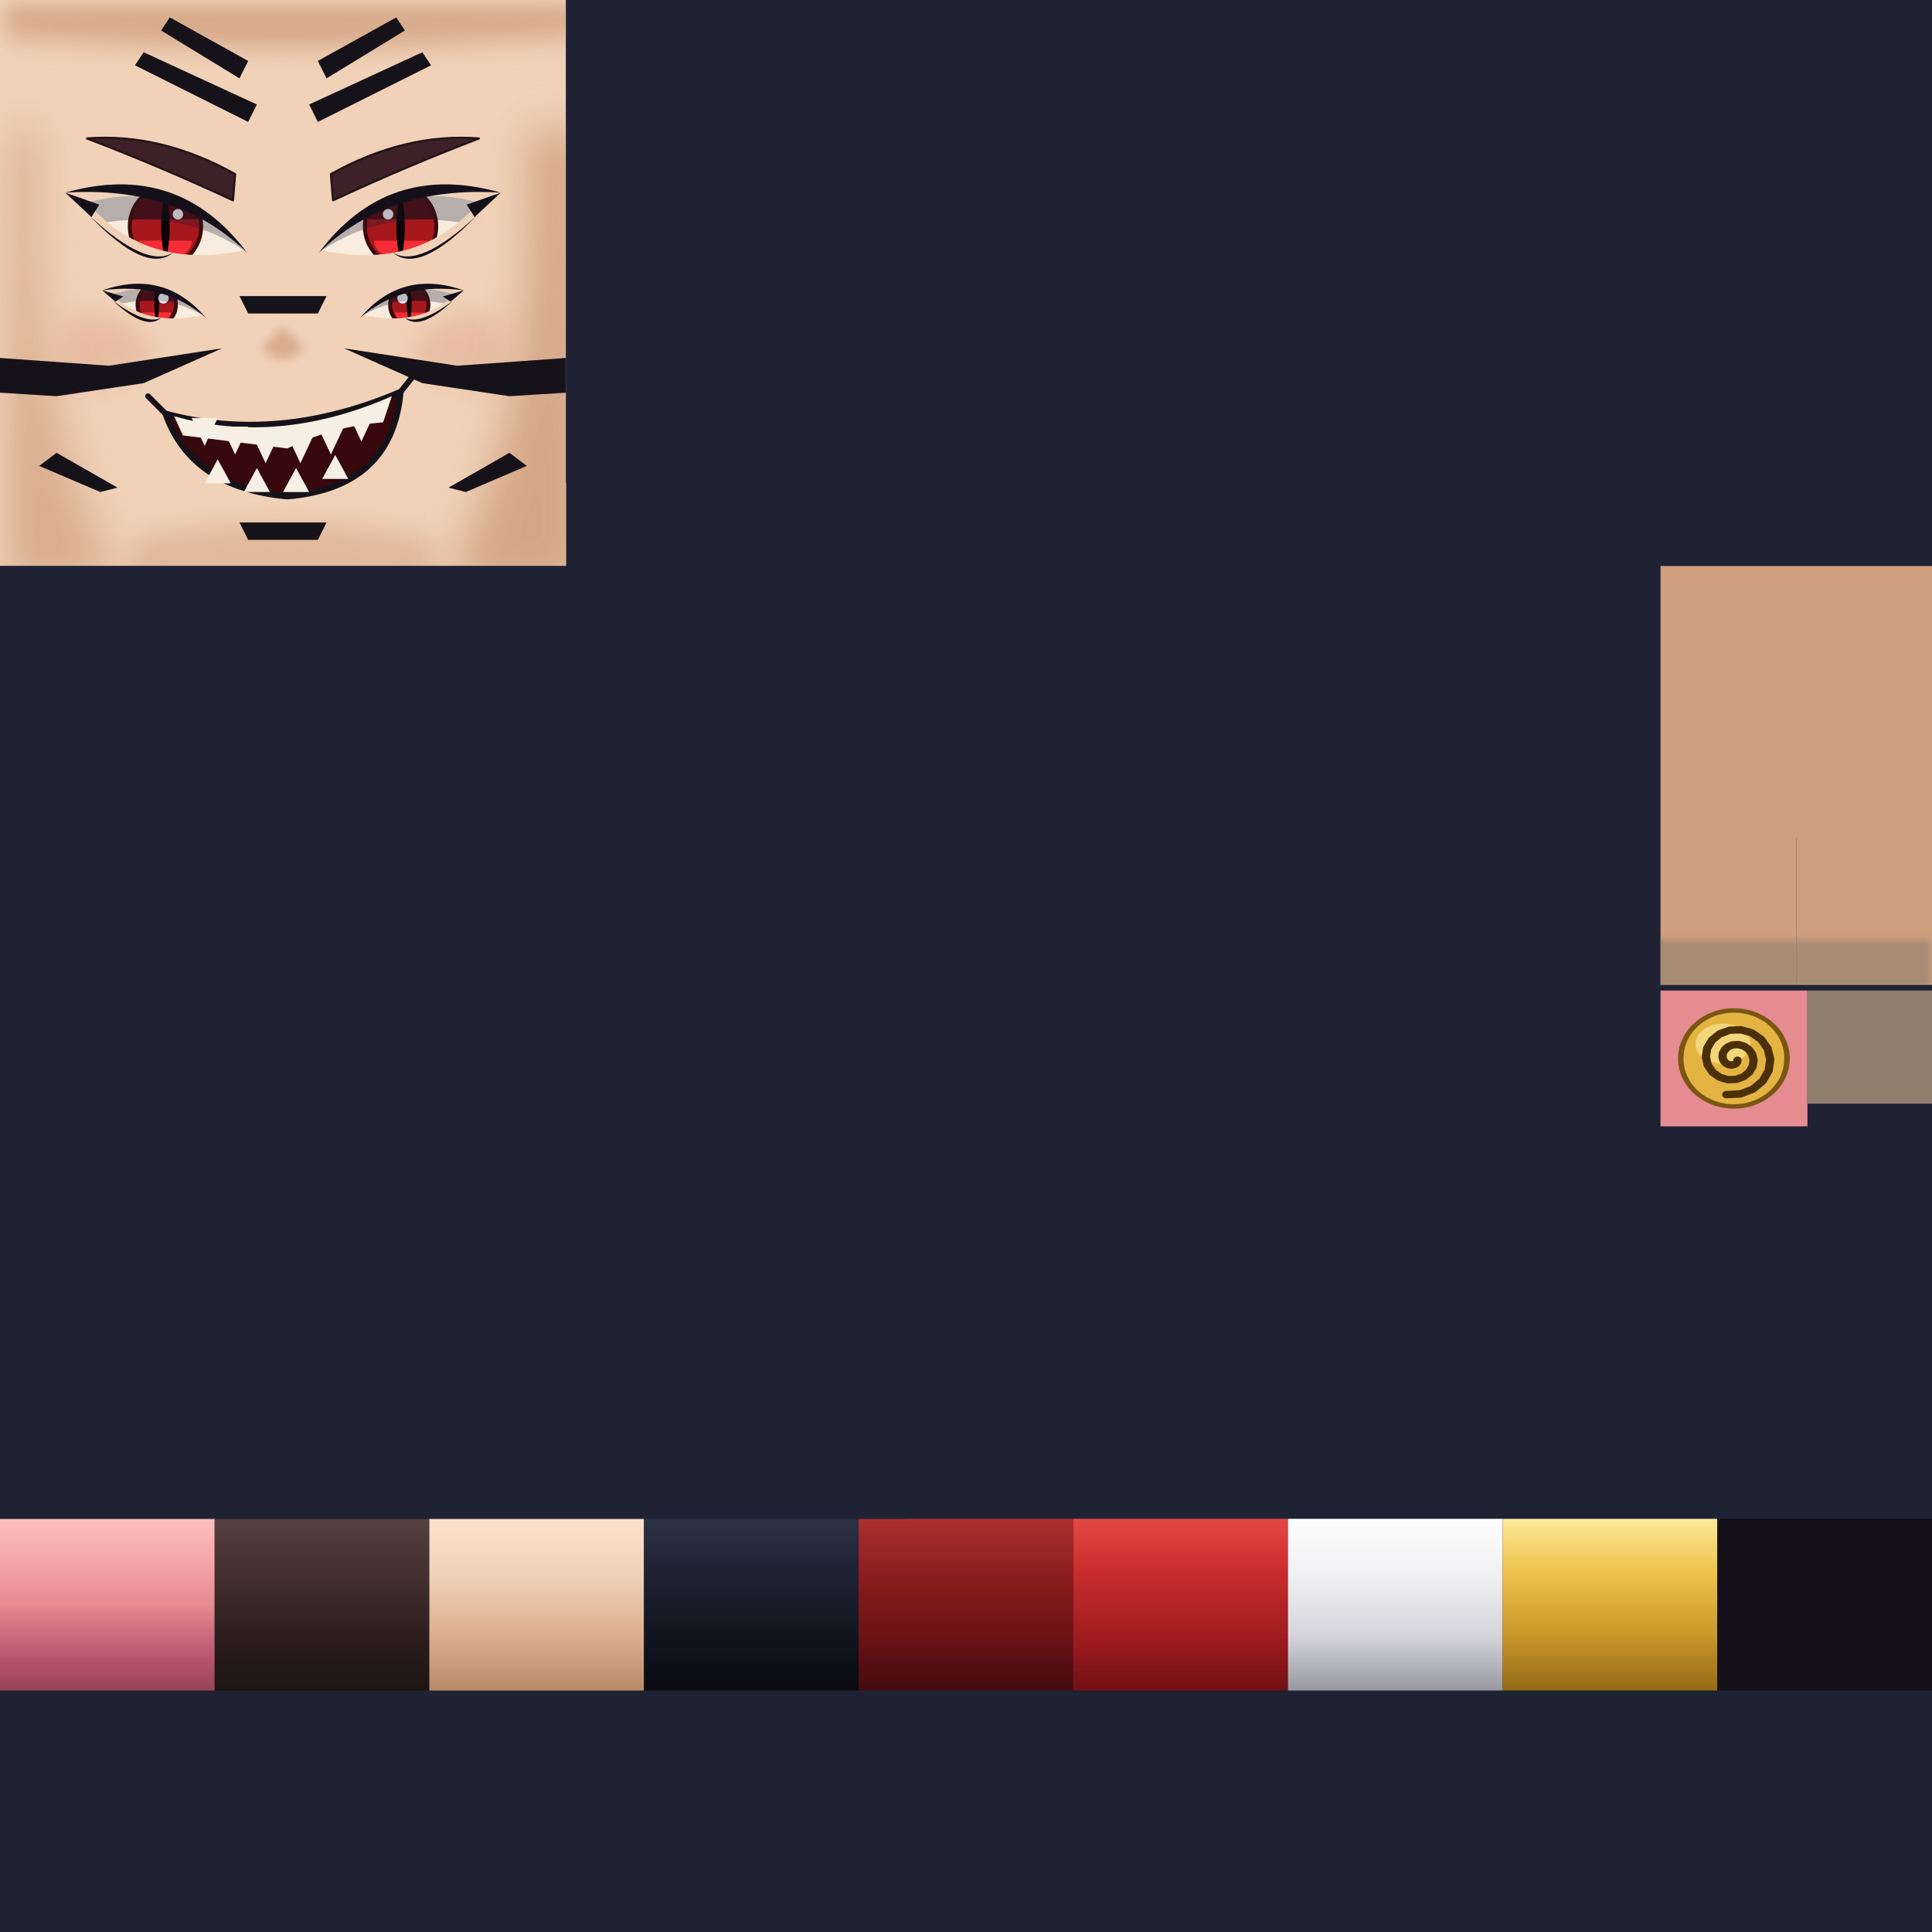
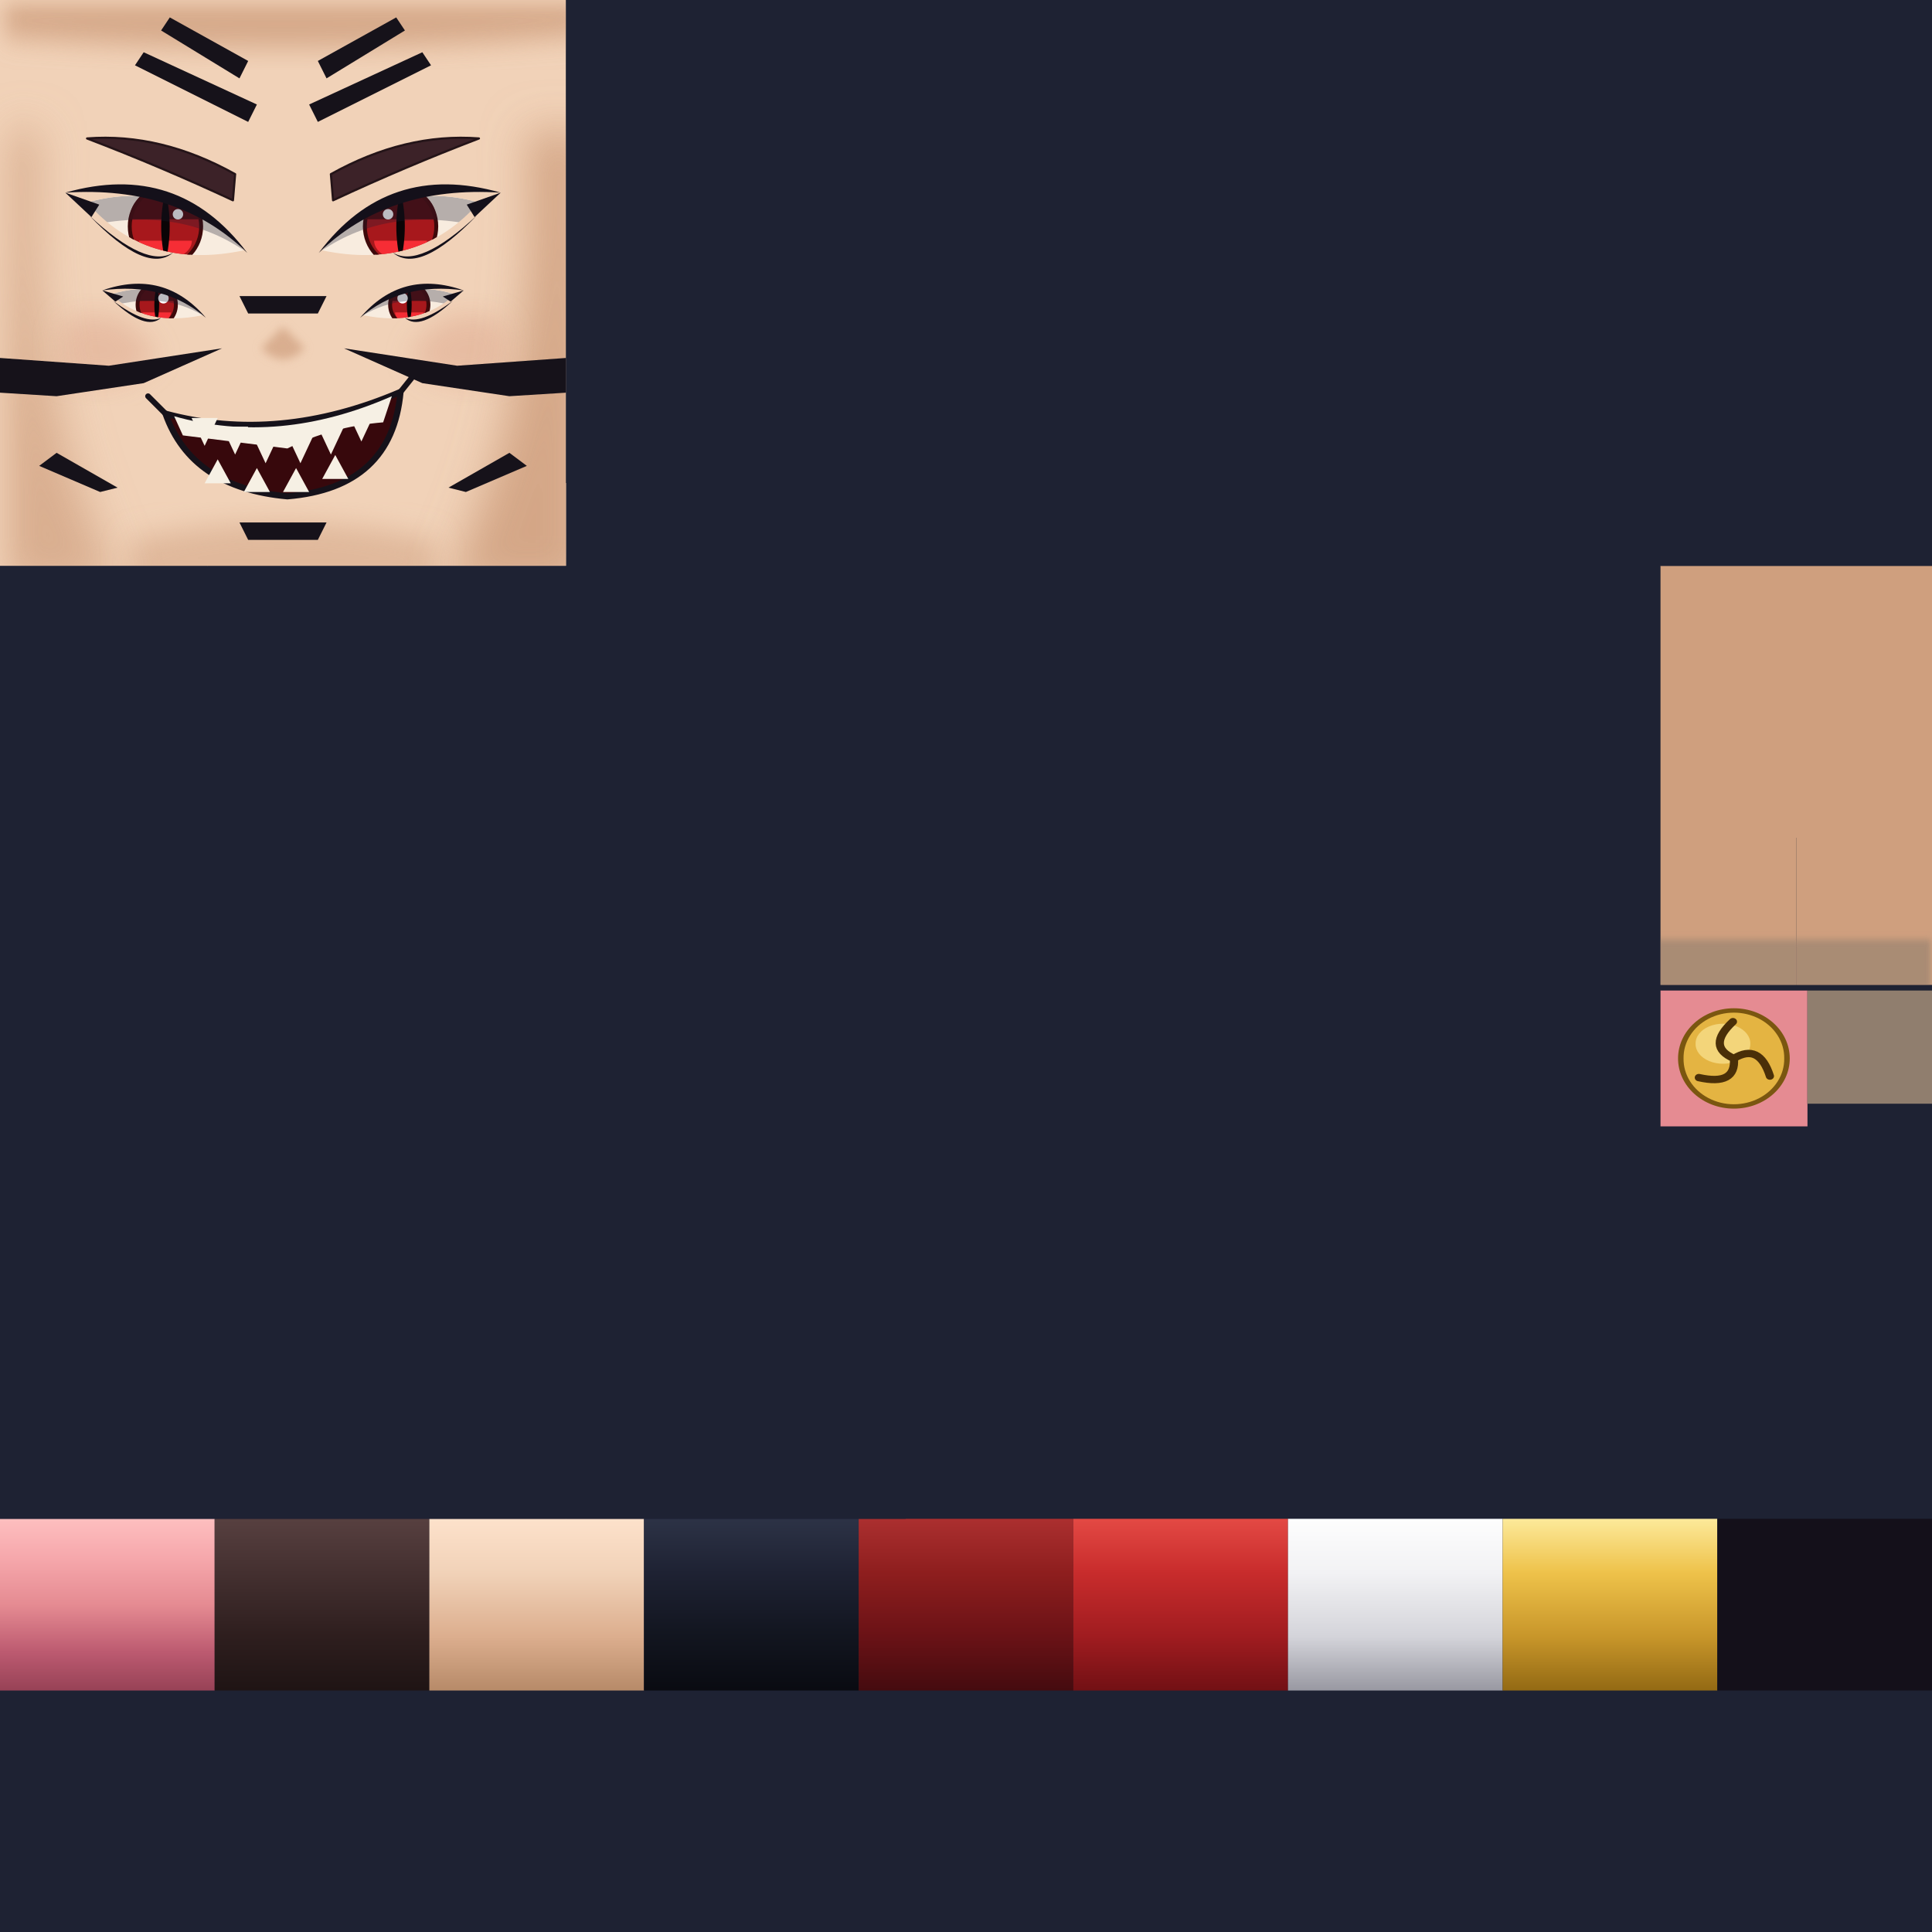
<svg xmlns="http://www.w3.org/2000/svg" width="1024" height="1024" viewBox="0 0 1024 1024">
  <defs>
    <filter id="b1" x="-30%" y="-30%" width="160%" height="160%">
      <feGaussianBlur stdDeviation="1" />
    </filter>
    <filter id="b2" x="-30%" y="-30%" width="160%" height="160%">
      <feGaussianBlur stdDeviation="2" />
    </filter>
    <filter id="b3" x="-30%" y="-30%" width="160%" height="160%">
      <feGaussianBlur stdDeviation="3" />
    </filter>
    <filter id="b5" x="-30%" y="-30%" width="160%" height="160%">
      <feGaussianBlur stdDeviation="5" />
    </filter>
    <filter id="b8" x="-30%" y="-30%" width="160%" height="160%">
      <feGaussianBlur stdDeviation="8" />
    </filter>
  </defs>
  <rect width="1024" height="1024" fill="#1e2233" />
  <clipPath id="cHead_F">
    <rect x="0" y="0" width="300" height="300" />
  </clipPath>
  <g clip-path="url(#cHead_F)">
    <g transform="translate(0 0) scale(2.30769 2.30769)">
      <rect x="-5" y="-5" width="140" height="140" fill="#1e2233" />
      <path d="M-5-5H135V135H-5Z" fill="#f1d2b8" />
      <path d="M-5-5H135V8Q65 14 -5 8Z" fill="#cf9f7e" opacity="0.8" filter="url(#b3)" />
      <path d="M-5 30H9Q5 90 28 135H-5Z" fill="#cf9f7e" opacity="0.7" filter="url(#b5)" />
      <path d="M135 30H121Q125 90 102 135H135Z" fill="#cf9f7e" opacity="0.85" filter="url(#b5)" />
      <path d="M30 124Q65 116 100 124V135H30Z" fill="#cf9f7e" opacity="0.5" filter="url(#b3)" />
      <path d="M14 74Q28 68 36 82Q26 92 14 86Z" fill="#d08a70" opacity="0.3" filter="url(#b3)" />
      <path d="M116 74Q102 68 94 82Q104 92 116 86Z" fill="#d08a70" opacity="0.3" filter="url(#b3)" />
      <clipPath id="kHead_F38">
        <path d="M56.0 57.5Q40.88 40.66 20.0 46.5Q33.68 62.2 56.0 57.5Z" />
      </clipPath>
      <g clip-path="url(#kHead_F38)">
        <path d="M56.0 57.5Q40.88 40.66 20.0 46.5Q33.68 62.2 56.0 57.5Z" fill="#f8ecdf" />
        <path d="M29.8 52a8.2 8.856 0 1 0 16.4 0a8.2 8.856 0 1 0 -16.4 0Z" fill="#a7181c" stroke="#3e090a" stroke-width="0.9" stroke-linecap="round" stroke-linejoin="round" />
        <path d="M31.932 55.28a6.068 4.264 0 0 0 12.136 0Z" fill="#ff3037" opacity="0.9" />
        <path d="M29.8 50.36a8.2 7.38 0 0 1 16.4 0Z" fill="#490a0c" opacity="0.9" />
        <path d="M38.0 43.8Q39.952 52 38.0 60.2Q36.048 52 38.0 43.8Z" fill="#0a0406" />
        <path d="M39.67 49.212a1.2 1.2 0 1 0 2.4 0a1.2 1.2 0 1 0 -2.4 0Z" fill="#ffffff" />
        <path d="M56.0 57.5Q40.88 40.66 20.0 46.5V51.9Q40.88 47.26 56.0 57.5Z" fill="#1a1a30" opacity="0.3" />
      </g>
      <path d="M56.8 58.1Q40.88 36.86 15.0 44.25Q40.88 42.56 56.8 58.1Z" fill="#14101a" />
      <path d="M15.0 44.25L21.0 49.86L22.8 47.0Z" fill="#14101a" />
      <path d="M39.8 58.0Q33.7 61.8 20.5 49.5Q33.7 63.2 39.8 58.0Z" fill="#14101a" />
      <clipPath id="kHead_F36">
        <path d="M46.5 72.4Q37.68 63.7 25.5 67.6Q33.48 75.1 46.5 72.4Z" />
      </clipPath>
      <g clip-path="url(#kHead_F36)">
        <path d="M46.5 72.4Q37.68 63.7 25.5 67.6Q33.48 75.1 46.5 72.4Z" fill="#f8ecdf" />
        <path d="M31.6 70a4.4 4.752 0 1 0 8.8 0a4.4 4.752 0 1 0 -8.8 0Z" fill="#a7181c" stroke="#3e090a" stroke-width="0.9" stroke-linecap="round" stroke-linejoin="round" />
        <path d="M32.744 71.76a3.256 2.288 0 0 0 6.512 0Z" fill="#ff3037" opacity="0.9" />
        <path d="M31.6 69.12a4.4 3.96 0 0 1 8.8 0Z" fill="#490a0c" opacity="0.9" />
        <path d="M36.0 65.6Q37.109 70 36.0 74.4Q34.891 70 36.0 65.6Z" fill="#0a0406" />
        <path d="M36.34 68.504a1.2 1.2 0 1 0 2.4 0a1.2 1.2 0 1 0 -2.4 0Z" fill="#ffffff" />
        <path d="M46.5 72.4Q37.68 63.7 25.5 67.6V70.3Q37.68 67.0 46.5 72.4Z" fill="#1a1a30" opacity="0.3" />
      </g>
      <path d="M47.3 73.0Q37.68 61.7 23.5 66.7Q37.68 64.7 47.3 73.0Z" fill="#14101a" />
      <path d="M23.5 66.7L26.5 69.28L28.3 68.1Z" fill="#14101a" />
      <path d="M37.0 73.0Q33.5 74.7 26.0 69.1Q33.5 76.1 37.0 73.0Z" fill="#14101a" />
      <path d="M54.0 40.0Q37 30.5 20.0 31.8Q37 38.3 53.5 46.0Z" fill="#3c2228" stroke="#241418" stroke-width="0.5" stroke-linecap="round" stroke-linejoin="round" />
      <path d="M59 24L33 12L31 15L57 28Z" fill="#16121a" />
      <path d="M57 14L39 4L37 7L55 18Z" fill="#16121a" />
      <path d="M-3 82L25 84L51 80L33 88L13 91L-3 90Z" fill="#16121a" />
      <path d="M13 104L27 112L23 113L9 107Z" fill="#16121a" />
      <clipPath id="kHead_F92">
        <path d="M74.0 57.5Q89.12 40.66 110.0 46.5Q96.32 62.2 74.0 57.5Z" />
      </clipPath>
      <g clip-path="url(#kHead_F92)">
        <path d="M74.0 57.5Q89.12 40.66 110.0 46.5Q96.32 62.2 74.0 57.5Z" fill="#f8ecdf" />
        <path d="M83.8 52a8.2 8.856 0 1 0 16.4 0a8.2 8.856 0 1 0 -16.4 0Z" fill="#a7181c" stroke="#3e090a" stroke-width="0.9" stroke-linecap="round" stroke-linejoin="round" />
        <path d="M85.932 55.28a6.068 4.264 0 0 0 12.136 0Z" fill="#ff3037" opacity="0.9" />
        <path d="M83.8 50.36a8.2 7.38 0 0 1 16.4 0Z" fill="#490a0c" opacity="0.9" />
        <path d="M92.0 43.8Q93.952 52 92.0 60.2Q90.048 52 92.0 43.8Z" fill="#0a0406" />
        <path d="M87.93 49.212a1.2 1.2 0 1 0 2.4 0a1.2 1.2 0 1 0 -2.4 0Z" fill="#ffffff" />
        <path d="M74.0 57.5Q89.12 40.66 110.0 46.5V51.9Q89.12 47.26 74.0 57.5Z" fill="#1a1a30" opacity="0.3" />
      </g>
      <path d="M73.2 58.1Q89.12 36.86 115.0 44.25Q89.12 42.56 73.2 58.1Z" fill="#14101a" />
      <path d="M115.0 44.25L109.0 49.86L107.2 47.0Z" fill="#14101a" />
      <path d="M90.2 58.0Q96.3 61.8 109.5 49.5Q96.3 63.2 90.2 58.0Z" fill="#14101a" />
      <clipPath id="kHead_F94">
        <path d="M83.5 72.4Q92.32 63.7 104.5 67.6Q96.52 75.1 83.5 72.4Z" />
      </clipPath>
      <g clip-path="url(#kHead_F94)">
        <path d="M83.5 72.4Q92.32 63.7 104.5 67.6Q96.52 75.1 83.5 72.4Z" fill="#f8ecdf" />
        <path d="M89.6 70a4.4 4.752 0 1 0 8.8 0a4.4 4.752 0 1 0 -8.8 0Z" fill="#a7181c" stroke="#3e090a" stroke-width="0.9" stroke-linecap="round" stroke-linejoin="round" />
        <path d="M90.744 71.76a3.256 2.288 0 0 0 6.512 0Z" fill="#ff3037" opacity="0.9" />
        <path d="M89.6 69.12a4.4 3.96 0 0 1 8.8 0Z" fill="#490a0c" opacity="0.9" />
        <path d="M94.0 65.6Q95.109 70 94.0 74.4Q92.891 70 94.0 65.6Z" fill="#0a0406" />
        <path d="M91.26 68.504a1.2 1.2 0 1 0 2.4 0a1.2 1.2 0 1 0 -2.4 0Z" fill="#ffffff" />
        <path d="M83.5 72.4Q92.32 63.7 104.5 67.6V70.3Q92.32 67.0 83.5 72.4Z" fill="#1a1a30" opacity="0.3" />
      </g>
      <path d="M82.7 73.0Q92.32 61.7 106.5 66.7Q92.32 64.7 82.7 73.0Z" fill="#14101a" />
      <path d="M106.5 66.7L103.5 69.28L101.7 68.1Z" fill="#14101a" />
      <path d="M93.0 73.0Q96.5 74.7 104.0 69.1Q96.5 76.1 93.0 73.0Z" fill="#14101a" />
      <path d="M76.0 40.0Q93 30.5 110.0 31.8Q93 38.3 76.5 46.0Z" fill="#3c2228" stroke="#241418" stroke-width="0.5" stroke-linecap="round" stroke-linejoin="round" />
      <path d="M71 24L97 12L99 15L73 28Z" fill="#16121a" />
      <path d="M73 14L91 4L93 7L75 18Z" fill="#16121a" />
      <path d="M133 82L105 84L79 80L97 88L117 91L133 90Z" fill="#16121a" />
      <path d="M117 104L103 112L107 113L121 107Z" fill="#16121a" />
      <path d="M55 68L75 68L73 72L57 72Z" fill="#16121a" />
      <path d="M60 80L65 75L70 80Q65 85 60 80Z" fill="#cf9f7e" opacity="0.7" filter="url(#b1)" />
      <path d="M38 95Q64 102 92 90Q90 112 66 114Q44 112 38 95Z" fill="#37080c" stroke="#16121a" stroke-width="1.4" stroke-linecap="round" stroke-linejoin="round" />
      <path d="M40 95.6Q64 102.4 90 91L88 97Q76 98 66 103Q50 101 42 100Z" fill="#f6f0e4" />
      <path d="M44 96L50 96L47 102.4Z" fill="#f6f0e4" />
      <path d="M51 98L57 98L54 104.4Z" fill="#f6f0e4" />
      <path d="M58 100L64 100L61 106.4Z" fill="#f6f0e4" />
      <path d="M66 100L72 100L69 106.4Z" fill="#f6f0e4" />
      <path d="M73 98L79 98L76 104.4Z" fill="#f6f0e4" />
      <path d="M80 95L86 95L83 101.4Z" fill="#f6f0e4" />
      <path d="M47 111L53 111L50 105.5Z" fill="#f6f0e4" />
      <path d="M56 113L62 113L59 107.5Z" fill="#f6f0e4" />
      <path d="M65 113L71 113L68 107.5Z" fill="#f6f0e4" />
      <path d="M74 110L80 110L77 104.5Z" fill="#f6f0e4" />
      <path d="M34 91L38 95" fill="none" stroke="#16121a" stroke-width="1.3" stroke-linecap="round" stroke-linejoin="round" />
      <path d="M96 85L92 90" fill="none" stroke="#16121a" stroke-width="1.3" stroke-linecap="round" stroke-linejoin="round" />
      <path d="M55 120L75 120L73 124L57 124Z" fill="#16121a" />
    </g>
  </g>
  <clipPath id="cTorso_F">
    <rect x="300" y="0" width="256" height="256" />
  </clipPath>
  <g clip-path="url(#cTorso_F)">
    <g transform="translate(300 0) scale(1.28 1.28)">
      <rect x="-5" y="-5" width="210" height="210" fill="#1e2233" />
    </g>
  </g>
  <clipPath id="cTorso_B">
    <rect x="556" y="0" width="256" height="256" />
  </clipPath>
  <g clip-path="url(#cTorso_B)">
    <g transform="translate(556 0) scale(1.28 1.28)">
      <rect x="-5" y="-5" width="210" height="210" fill="#1e2233" />
    </g>
  </g>
  <clipPath id="cTorso_L">
    <rect x="812" y="0" width="106" height="212" />
  </clipPath>
  <g clip-path="url(#cTorso_L)">
    <g transform="translate(812 0) scale(1.06 1.06)">
      <rect x="-5" y="-5" width="110" height="210" fill="#1e2233" />
    </g>
  </g>
  <clipPath id="cTorso_R">
    <rect x="918" y="0" width="106" height="212" />
  </clipPath>
  <g clip-path="url(#cTorso_R)">
    <g transform="translate(918 0) scale(1.06 1.06)">
      <rect x="-5" y="-5" width="110" height="210" fill="#1e2233" />
    </g>
  </g>
  <clipPath id="cHead_B">
    <rect x="880" y="300" width="144" height="144" />
  </clipPath>
  <g clip-path="url(#cHead_B)">
    <g transform="translate(880 300) scale(1.10769 1.10769)">
      <rect x="-5" y="-5" width="140" height="140" fill="#1e2233" />
      <path d="M-5-5H135V135H-5Z" fill="#cf9f7e" />
    </g>
  </g>
  <clipPath id="cHead_L">
    <rect x="880" y="444" width="72" height="78" />
  </clipPath>
  <g clip-path="url(#cHead_L)">
    <g transform="translate(880 444) scale(0.6 0.6)">
      <rect x="-5" y="-5" width="130" height="140" fill="#1e2233" />
      <path d="M-5-5H125V135H-5Z" fill="#cf9f7e" />
      <path d="M-5 90H125V135H-5Z" fill="#907e6e" opacity="0.6" filter="url(#b3)" />
    </g>
  </g>
  <clipPath id="cHead_R">
    <rect x="952" y="444" width="72" height="78" />
  </clipPath>
  <g clip-path="url(#cHead_R)">
    <g transform="translate(952 444) scale(0.6 0.6)">
      <rect x="-5" y="-5" width="130" height="140" fill="#1e2233" />
      <path d="M-5-5H125V135H-5Z" fill="#cf9f7e" />
      <path d="M-5 90H125V135H-5Z" fill="#907e6e" opacity="0.6" filter="url(#b3)" />
    </g>
  </g>
  <clipPath id="cHead_T">
    <rect x="880" y="525" width="78" height="72" />
  </clipPath>
  <g clip-path="url(#cHead_T)">
    <g transform="translate(880 525) scale(0.6 0.6)">
      <rect x="-5" y="-5" width="140" height="130" fill="#1e2233" />
      <path d="M-5-5H135V125H-5Z" fill="#e58b92" />
      <path d="M15.67 60.00a49.33 44.33 0 1 0 98.67 0a49.33 44.33 0 1 0 -98.67 0Z" fill="#7a5610" />
      <path d="M20.53 60.00a44.47 39.87 0 1 0 88.93 0a44.47 39.87 0 1 0 -88.93 0Z" fill="#e4b442" />
      <path d="M31.17 47.00a24.17 17.33 0 1 0 48.33 0a24.17 17.33 0 1 0 -48.33 0Z" fill="#fff0a8" opacity="0.55" />
      <g transform="translate(65.0 60.0) scale(1.208333 1.083333)">
-         <path d="M2.63 1.44L2.44 2.75L1.61 4.04L0.17 5.02L-1.75 5.43L-3.89 5.05L-5.94 3.79L-7.53 1.71L-8.34 -1.03L-8.10 -4.10L-6.69 -7.09L-4.17 -9.56L-0.73 -11.08L3.26 -11.32L7.29 -10.09L10.84 -7.41L13.36 -3.47L14.41 1.32L13.73 6.41L11.22 11.16L7.06 14.91L1.66 17.09L-4.39 17.30L-10.37 15.35L-15.50 11.33L-19.07 5.60L-20.51 -1.24L-19.50 -8.38L-16.00 -14.95L-10.30 -20.09L-2.98 -23.06L5.16 -23.36L13.13 -20.81L19.93 -15.54L24.66 -8.08L26.61 0.77L25.41 9.98L21.03 18.44L13.87 25.07L4.66 28.95L-5.54 29.48" fill="none" stroke="#4a2f08" stroke-width="6" stroke-linecap="round" stroke-linejoin="round" />
+         <path d="M0 0Q18.57 -12.70 26.33 14.38M0 0Q1.72 22.43 -25.62 15.61M0 0Q-20.29 -9.73 -0.71 -29.99" fill="none" stroke="#4a2f08" stroke-width="6" stroke-linecap="round" stroke-linejoin="round" />
      </g>
    </g>
  </g>
  <clipPath id="cHead_Bo">
    <rect x="958" y="525" width="66" height="60" />
  </clipPath>
  <g clip-path="url(#cHead_Bo)">
    <g transform="translate(958 525) scale(0.50769 0.5)">
      <rect x="-5" y="-5" width="140" height="130" fill="#1e2233" />
      <path d="M-5-5H135V125H-5Z" fill="#907e6e" />
    </g>
  </g>
  <clipPath id="cTorso_T">
    <rect x="880" y="600" width="120" height="60" />
  </clipPath>
  <g clip-path="url(#cTorso_T)">
    <g transform="translate(880 600) scale(0.6 0.6)">
      <rect x="-5" y="-5" width="210" height="110" fill="#1e2233" />
    </g>
  </g>
  <clipPath id="cTorso_Bo">
    <rect x="880" y="660" width="120" height="60" />
  </clipPath>
  <g clip-path="url(#cTorso_Bo)">
    <g transform="translate(880 660) scale(0.6 0.6)">
      <rect x="-5" y="-5" width="210" height="110" fill="#1e2233" />
    </g>
  </g>
  <clipPath id="cHair">
    <rect x="0" y="805" width="1024" height="91" />
  </clipPath>
  <g clip-path="url(#cHair)">
    <g transform="translate(0 805) scale(1 1)">
      <rect x="-5" y="-5" width="1034" height="101" fill="#1e2233" />
      <linearGradient id="ramp0" x1="0" y1="1" x2="0" y2="0">
        <stop offset="0.000" stop-color="#8e3c50" />
        <stop offset="0.250" stop-color="#bc5a70" />
        <stop offset="0.500" stop-color="#e58b92" />
        <stop offset="0.750" stop-color="#f6a8ac" />
        <stop offset="1.000" stop-color="#ffc4c4" />
      </linearGradient>
      <rect x="0.00" y="-5" width="113.78" height="101" fill="url(#ramp0)" />
      <linearGradient id="ramp1" x1="0" y1="1" x2="0" y2="0">
        <stop offset="0.000" stop-color="#1c1212" />
        <stop offset="0.333" stop-color="#2e1e1e" />
        <stop offset="0.667" stop-color="#443030" />
        <stop offset="1.000" stop-color="#5a4242" />
      </linearGradient>
      <rect x="113.78" y="-5" width="113.78" height="101" fill="url(#ramp1)" />
      <linearGradient id="ramp2" x1="0" y1="1" x2="0" y2="0">
        <stop offset="0.000" stop-color="#b08462" />
        <stop offset="0.333" stop-color="#dcae8e" />
        <stop offset="0.667" stop-color="#f1d2b8" />
        <stop offset="1.000" stop-color="#ffe4ce" />
      </linearGradient>
      <rect x="227.56" y="-5" width="113.78" height="101" fill="url(#ramp2)" />
      <linearGradient id="ramp3" x1="0" y1="1" x2="0" y2="0">
        <stop offset="0.000" stop-color="#08090f" />
        <stop offset="0.333" stop-color="#12151f" />
        <stop offset="0.667" stop-color="#1e2233" />
        <stop offset="1.000" stop-color="#2f3549" />
      </linearGradient>
      <rect x="341.33" y="-5" width="113.78" height="101" fill="url(#ramp3)" />
      <linearGradient id="ramp4" x1="0" y1="1" x2="0" y2="0">
        <stop offset="0.000" stop-color="#3e0a0e" />
        <stop offset="0.333" stop-color="#6a1216" />
        <stop offset="0.667" stop-color="#8e1e1e" />
        <stop offset="1.000" stop-color="#b03232" />
      </linearGradient>
      <rect x="455.11" y="-5" width="113.78" height="101" fill="url(#ramp4)" />
      <linearGradient id="ramp5" x1="0" y1="1" x2="0" y2="0">
        <stop offset="0.000" stop-color="#6a0e12" />
        <stop offset="0.333" stop-color="#a01c20" />
        <stop offset="0.667" stop-color="#c82c2c" />
        <stop offset="1.000" stop-color="#e84e48" />
      </linearGradient>
      <rect x="568.89" y="-5" width="113.78" height="101" fill="url(#ramp5)" />
      <linearGradient id="ramp6" x1="0" y1="1" x2="0" y2="0">
        <stop offset="0.000" stop-color="#8e8e98" />
        <stop offset="0.333" stop-color="#d4d4da" />
        <stop offset="0.667" stop-color="#f2f2f4" />
        <stop offset="1.000" stop-color="#ffffff" />
      </linearGradient>
      <rect x="682.67" y="-5" width="113.78" height="101" fill="url(#ramp6)" />
      <linearGradient id="ramp7" x1="0" y1="1" x2="0" y2="0">
        <stop offset="0.000" stop-color="#8a6210" />
        <stop offset="0.333" stop-color="#c8962a" />
        <stop offset="0.667" stop-color="#eec24a" />
        <stop offset="1.000" stop-color="#fff0a8" />
      </linearGradient>
      <rect x="796.44" y="-5" width="113.78" height="101" fill="url(#ramp7)" />
      <linearGradient id="ramp8" x1="0" y1="1" x2="0" y2="0">
        <stop offset="0.000" stop-color="#14101a" />
        <stop offset="1.000" stop-color="#14101a" />
      </linearGradient>
      <rect x="910.22" y="-5" width="113.78" height="101" fill="url(#ramp8)" />
    </g>
  </g>
  <clipPath id="cLeftArm_F">
    <rect x="0" y="300" width="110" height="225" />
  </clipPath>
  <g clip-path="url(#cLeftArm_F)">
    <g transform="translate(0 300) scale(1.1 1.09756)">
      <rect x="-5" y="-5" width="110" height="215" fill="#1e2233" />
    </g>
  </g>
  <clipPath id="cLeftLeg_F">
    <rect x="0" y="525" width="110" height="220" />
  </clipPath>
  <g clip-path="url(#cLeftLeg_F)">
    <g transform="translate(0 525) scale(1.1 1.1)">
      <rect x="-5" y="-5" width="110" height="210" fill="#1e2233" />
    </g>
  </g>
  <clipPath id="cLeftArm_B">
    <rect x="110" y="300" width="110" height="225" />
  </clipPath>
  <g clip-path="url(#cLeftArm_B)">
    <g transform="translate(110 300) scale(1.1 1.09756)">
      <rect x="-5" y="-5" width="110" height="215" fill="#1e2233" />
    </g>
  </g>
  <clipPath id="cLeftLeg_B">
    <rect x="110" y="525" width="110" height="220" />
  </clipPath>
  <g clip-path="url(#cLeftLeg_B)">
    <g transform="translate(110 525) scale(1.1 1.1)">
      <rect x="-5" y="-5" width="110" height="210" fill="#1e2233" />
    </g>
  </g>
  <clipPath id="cLeftArm_O">
    <rect x="220" y="300" width="110" height="225" />
  </clipPath>
  <g clip-path="url(#cLeftArm_O)">
    <g transform="translate(220 300) scale(1.1 1.09756)">
      <rect x="-5" y="-5" width="110" height="215" fill="#1e2233" />
    </g>
  </g>
  <clipPath id="cLeftLeg_O">
    <rect x="220" y="525" width="110" height="220" />
  </clipPath>
  <g clip-path="url(#cLeftLeg_O)">
    <g transform="translate(220 525) scale(1.1 1.1)">
      <rect x="-5" y="-5" width="110" height="210" fill="#1e2233" />
    </g>
  </g>
  <clipPath id="cLeftArm_I">
    <rect x="330" y="300" width="110" height="225" />
  </clipPath>
  <g clip-path="url(#cLeftArm_I)">
    <g transform="translate(330 300) scale(1.1 1.09756)">
      <rect x="-5" y="-5" width="110" height="215" fill="#1e2233" />
    </g>
  </g>
  <clipPath id="cLeftLeg_I">
    <rect x="330" y="525" width="110" height="220" />
  </clipPath>
  <g clip-path="url(#cLeftLeg_I)">
    <g transform="translate(330 525) scale(1.1 1.1)">
      <rect x="-5" y="-5" width="110" height="210" fill="#1e2233" />
    </g>
  </g>
  <clipPath id="cLeftArm_T">
    <rect x="0" y="745" width="60" height="60" />
  </clipPath>
  <g clip-path="url(#cLeftArm_T)">
    <g transform="translate(0 745) scale(0.6 0.6)">
      <rect x="-5" y="-5" width="110" height="110" fill="#1e2233" />
    </g>
  </g>
  <clipPath id="cLeftArm_Bo">
    <rect x="60" y="745" width="60" height="60" />
  </clipPath>
  <g clip-path="url(#cLeftArm_Bo)">
    <g transform="translate(60 745) scale(0.6 0.6)">
      <rect x="-5" y="-5" width="110" height="110" fill="#1e2233" />
    </g>
  </g>
  <clipPath id="cLeftLeg_T">
    <rect x="120" y="745" width="60" height="60" />
  </clipPath>
  <g clip-path="url(#cLeftLeg_T)">
    <g transform="translate(120 745) scale(0.6 0.6)">
      <rect x="-5" y="-5" width="110" height="110" fill="#1e2233" />
    </g>
  </g>
  <clipPath id="cLeftLeg_Bo">
    <rect x="180" y="745" width="60" height="60" />
  </clipPath>
  <g clip-path="url(#cLeftLeg_Bo)">
    <g transform="translate(180 745) scale(0.6 0.6)">
      <rect x="-5" y="-5" width="110" height="110" fill="#1e2233" />
    </g>
  </g>
  <clipPath id="cRightArm_F">
    <rect x="440" y="300" width="110" height="225" />
  </clipPath>
  <g clip-path="url(#cRightArm_F)">
    <g transform="translate(440 300) scale(1.1 1.09756)">
      <rect x="-5" y="-5" width="110" height="215" fill="#1e2233" />
    </g>
  </g>
  <clipPath id="cRightLeg_F">
    <rect x="440" y="525" width="110" height="220" />
  </clipPath>
  <g clip-path="url(#cRightLeg_F)">
    <g transform="translate(440 525) scale(1.1 1.1)">
      <rect x="-5" y="-5" width="110" height="210" fill="#1e2233" />
    </g>
  </g>
  <clipPath id="cRightArm_B">
    <rect x="550" y="300" width="110" height="225" />
  </clipPath>
  <g clip-path="url(#cRightArm_B)">
    <g transform="translate(550 300) scale(1.1 1.09756)">
      <rect x="-5" y="-5" width="110" height="215" fill="#1e2233" />
    </g>
  </g>
  <clipPath id="cRightLeg_B">
    <rect x="550" y="525" width="110" height="220" />
  </clipPath>
  <g clip-path="url(#cRightLeg_B)">
    <g transform="translate(550 525) scale(1.1 1.1)">
      <rect x="-5" y="-5" width="110" height="210" fill="#1e2233" />
    </g>
  </g>
  <clipPath id="cRightArm_O">
    <rect x="660" y="300" width="110" height="225" />
  </clipPath>
  <g clip-path="url(#cRightArm_O)">
    <g transform="translate(660 300) scale(1.1 1.09756)">
      <rect x="-5" y="-5" width="110" height="215" fill="#1e2233" />
    </g>
  </g>
  <clipPath id="cRightLeg_O">
    <rect x="660" y="525" width="110" height="220" />
  </clipPath>
  <g clip-path="url(#cRightLeg_O)">
    <g transform="translate(660 525) scale(1.1 1.1)">
      <rect x="-5" y="-5" width="110" height="210" fill="#1e2233" />
    </g>
  </g>
  <clipPath id="cRightArm_I">
    <rect x="770" y="300" width="110" height="225" />
  </clipPath>
  <g clip-path="url(#cRightArm_I)">
    <g transform="translate(770 300) scale(1.1 1.09756)">
      <rect x="-5" y="-5" width="110" height="215" fill="#1e2233" />
    </g>
  </g>
  <clipPath id="cRightLeg_I">
    <rect x="770" y="525" width="110" height="220" />
  </clipPath>
  <g clip-path="url(#cRightLeg_I)">
    <g transform="translate(770 525) scale(1.1 1.1)">
      <rect x="-5" y="-5" width="110" height="210" fill="#1e2233" />
    </g>
  </g>
  <clipPath id="cRightArm_T">
    <rect x="240" y="745" width="60" height="60" />
  </clipPath>
  <g clip-path="url(#cRightArm_T)">
    <g transform="translate(240 745) scale(0.6 0.6)">
      <rect x="-5" y="-5" width="110" height="110" fill="#1e2233" />
    </g>
  </g>
  <clipPath id="cRightArm_Bo">
    <rect x="300" y="745" width="60" height="60" />
  </clipPath>
  <g clip-path="url(#cRightArm_Bo)">
    <g transform="translate(300 745) scale(0.6 0.6)">
      <rect x="-5" y="-5" width="110" height="110" fill="#1e2233" />
    </g>
  </g>
  <clipPath id="cRightLeg_T">
    <rect x="360" y="745" width="60" height="60" />
  </clipPath>
  <g clip-path="url(#cRightLeg_T)">
    <g transform="translate(360 745) scale(0.6 0.6)">
      <rect x="-5" y="-5" width="110" height="110" fill="#1e2233" />
    </g>
  </g>
  <clipPath id="cRightLeg_Bo">
    <rect x="420" y="745" width="60" height="60" />
  </clipPath>
  <g clip-path="url(#cRightLeg_Bo)">
    <g transform="translate(420 745) scale(0.6 0.6)">
      <rect x="-5" y="-5" width="110" height="110" fill="#1e2233" />
    </g>
  </g>
</svg>
